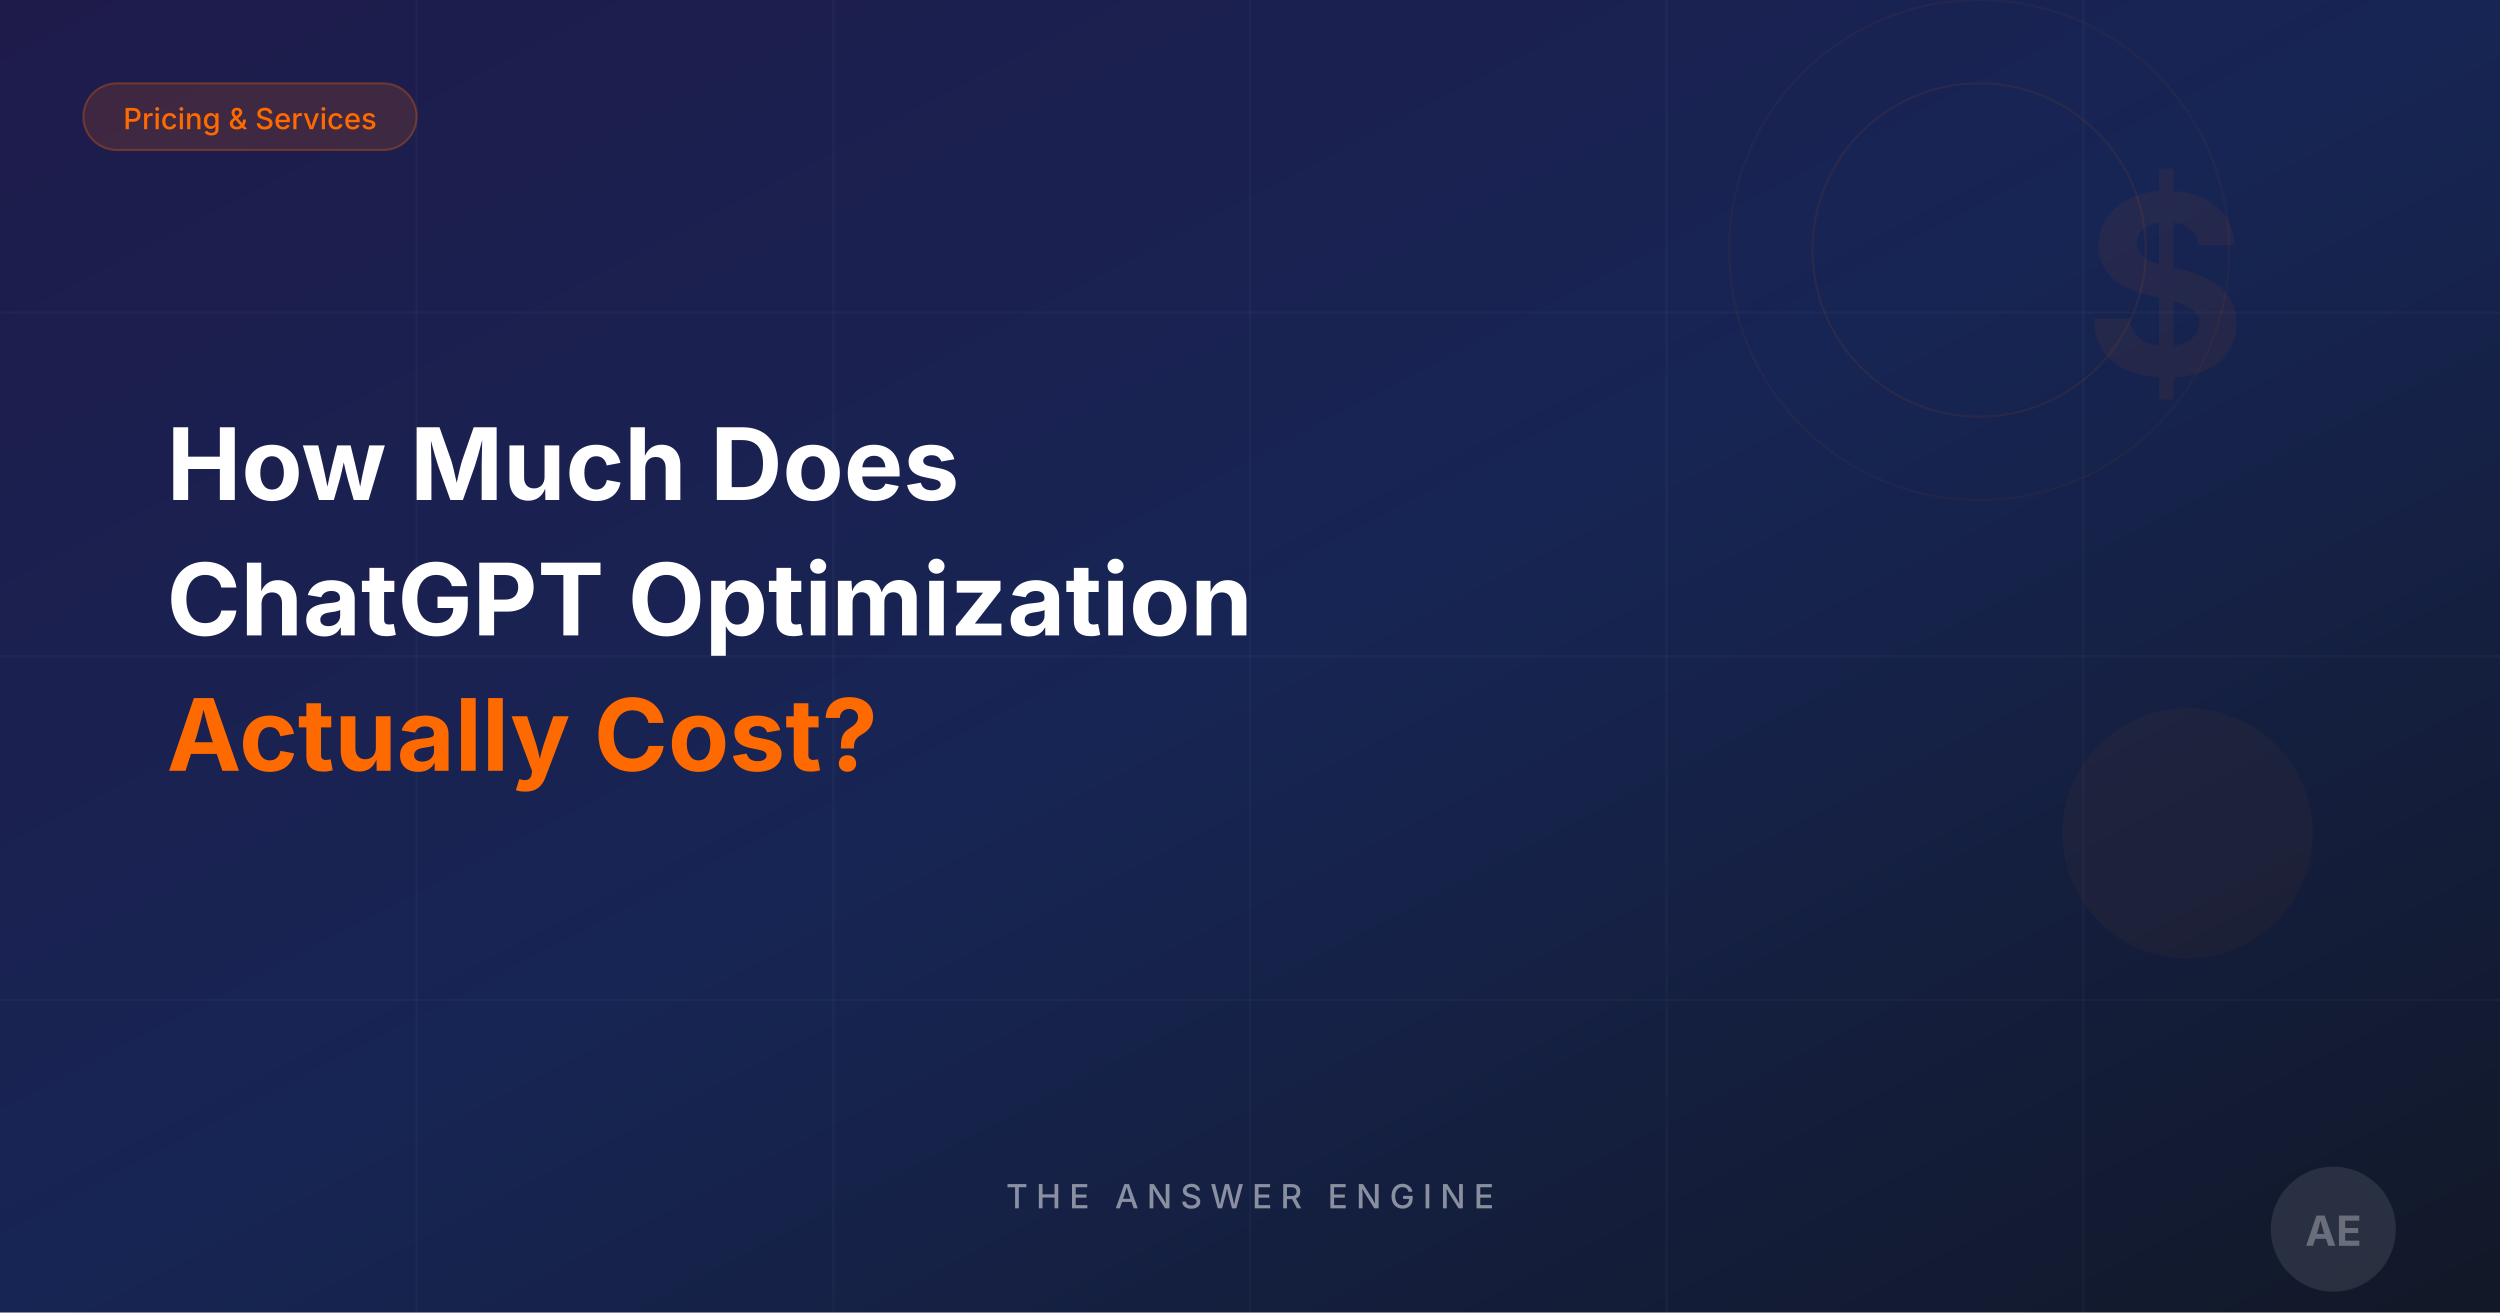
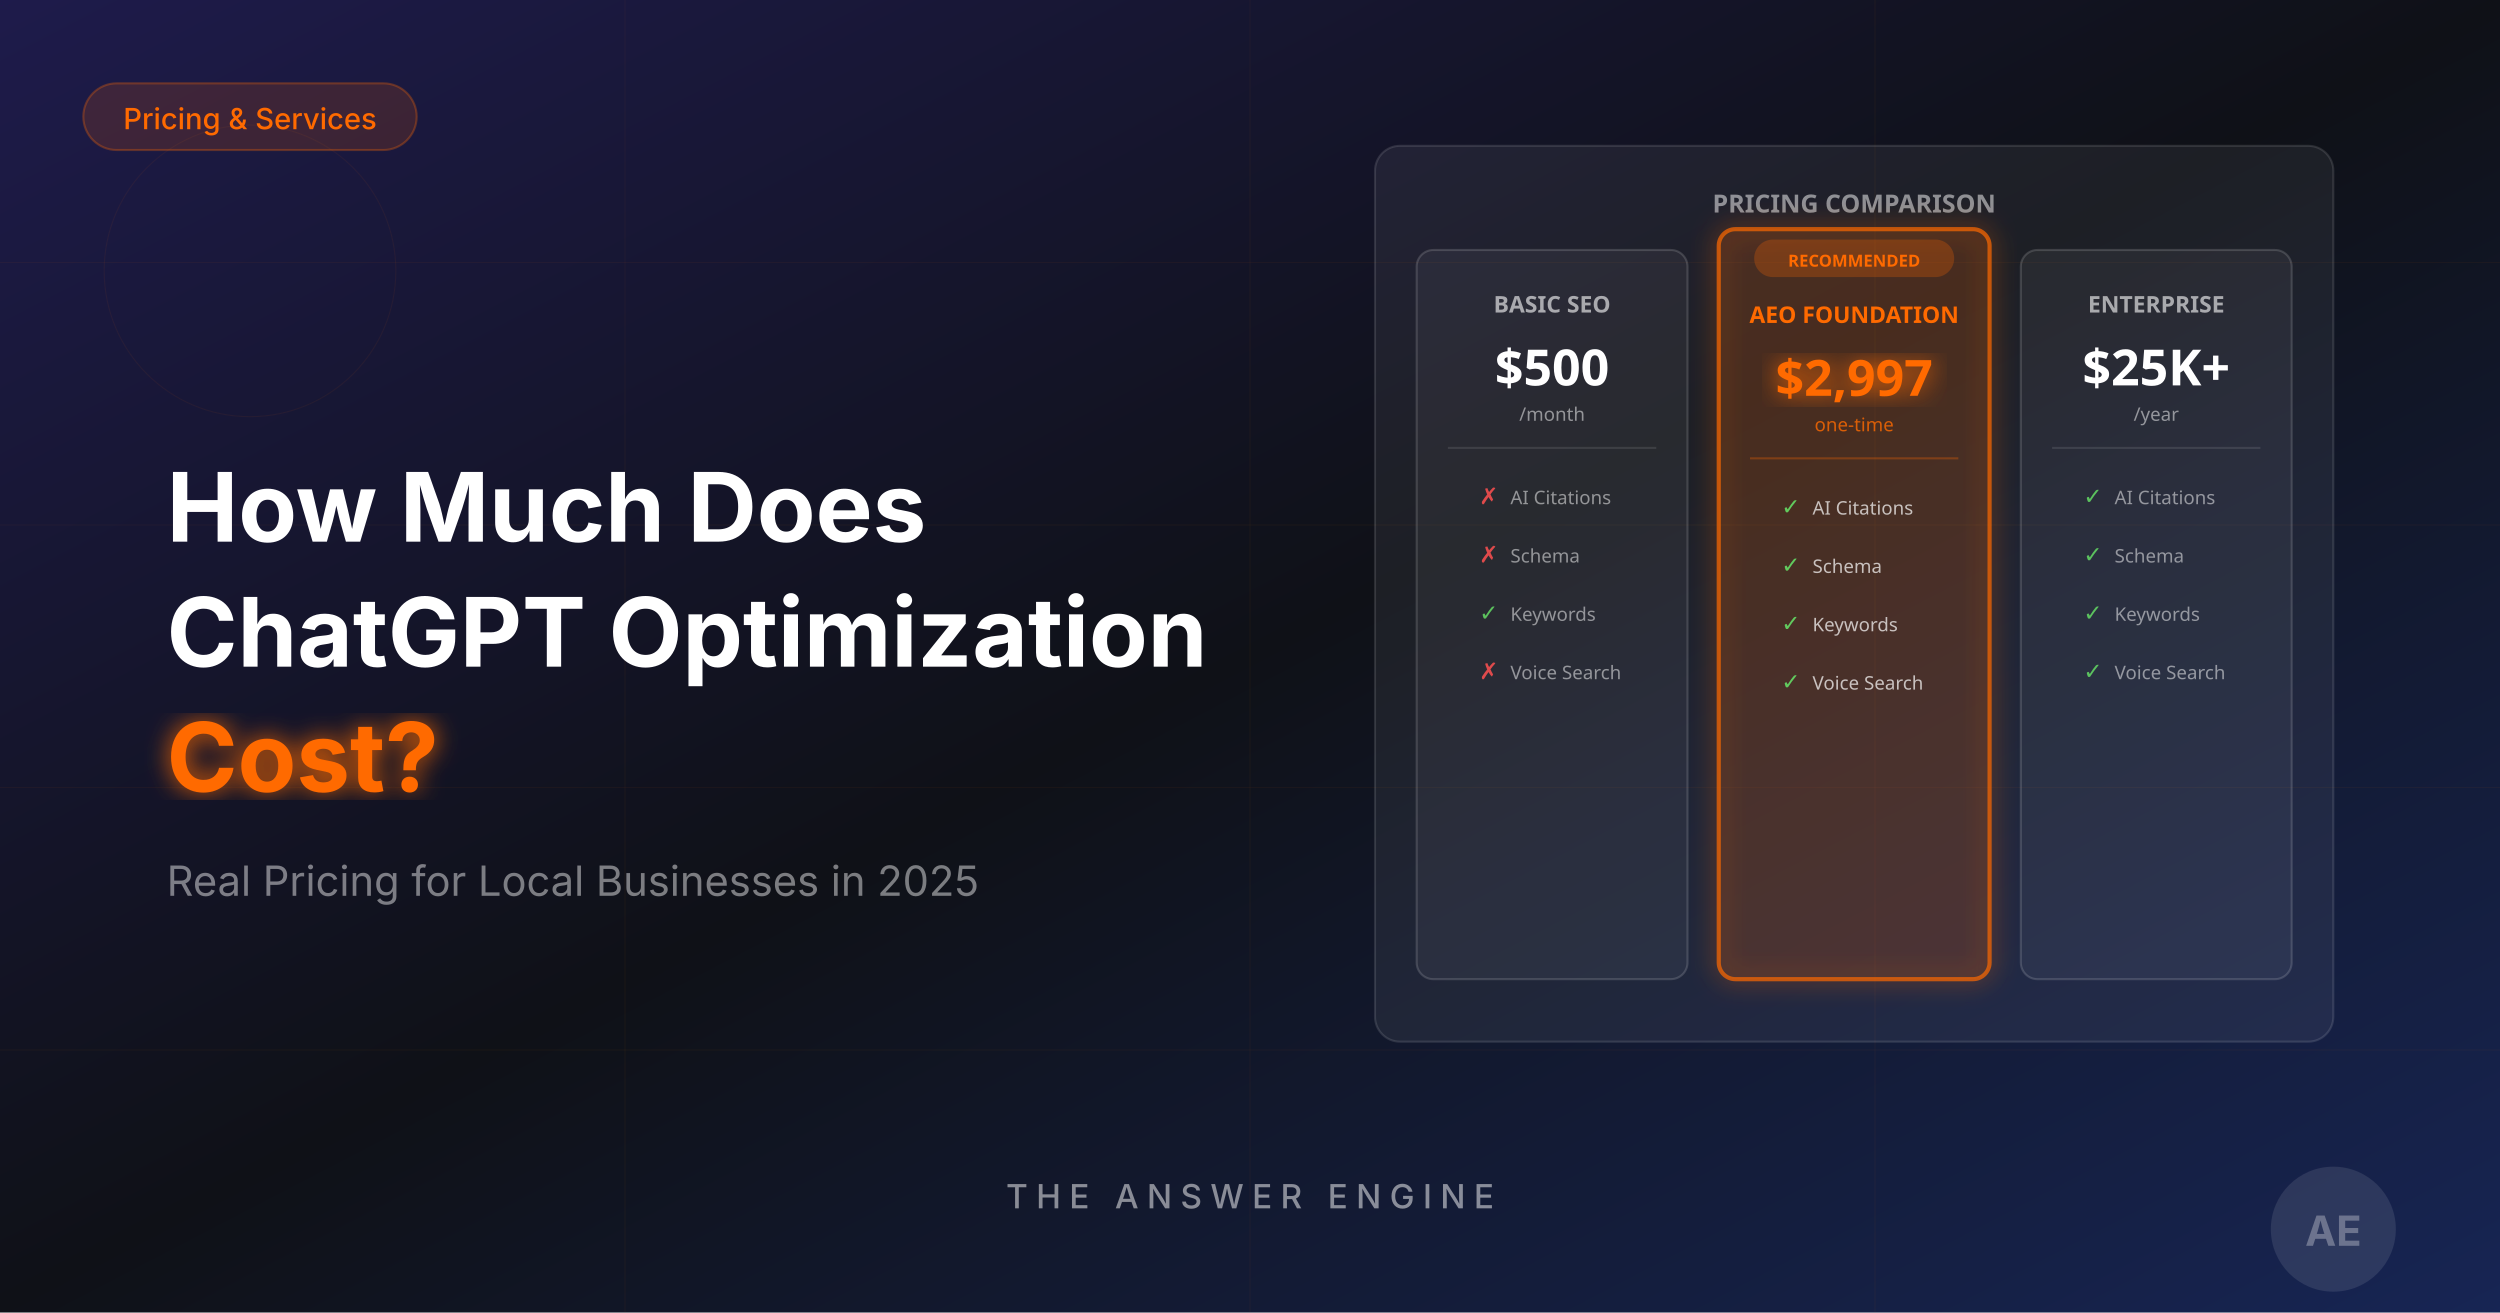
<svg xmlns="http://www.w3.org/2000/svg" width="1200" height="630" viewBox="0 0 1200 630">
  <defs>
-     <linearGradient id="bg" x1="0%" y1="0%" x2="100%" y2="100%">
+     <linearGradient id="bg1" x1="0%" y1="0%" x2="100%" y2="100%">
      <stop offset="0%" style="stop-color:#1e1b4b;stop-opacity:1" />
-       <stop offset="50%" style="stop-color:#172554;stop-opacity:1" />
-       <stop offset="100%" style="stop-color:#111827;stop-opacity:1" />
+       <stop offset="50%" style="stop-color:#0F1117;stop-opacity:1" />
+       <stop offset="100%" style="stop-color:#172554;stop-opacity:1" />
    </linearGradient>
+     <filter id="glow1">
+       <feGaussianBlur stdDeviation="6" result="blur1" />
+       <feMerge>
+         <feMergeNode in="blur1" />
+         <feMergeNode in="SourceGraphic" />
+       </feMerge>
+     </filter>
+     <filter id="glowSoft1">
+       <feGaussianBlur stdDeviation="12" result="blur1s" />
+       <feMerge>
+         <feMergeNode in="blur1s" />
+         <feMergeNode in="SourceGraphic" />
+       </feMerge>
+     </filter>
  </defs>
-   <rect width="1200" height="630" fill="url(#bg)" />
-   <line x1="200" y1="0" x2="200" y2="630" stroke="rgba(255,255,255,0.03)" stroke-width="1" />
-   <line x1="400" y1="0" x2="400" y2="630" stroke="rgba(255,255,255,0.03)" stroke-width="1" />
-   <line x1="600" y1="0" x2="600" y2="630" stroke="rgba(255,255,255,0.03)" stroke-width="1" />
-   <line x1="800" y1="0" x2="800" y2="630" stroke="rgba(255,255,255,0.03)" stroke-width="1" />
-   <line x1="1000" y1="0" x2="1000" y2="630" stroke="rgba(255,255,255,0.03)" stroke-width="1" />
-   <line x1="0" y1="150" x2="1200" y2="150" stroke="rgba(255,255,255,0.03)" stroke-width="1" />
-   <line x1="0" y1="315" x2="1200" y2="315" stroke="rgba(255,255,255,0.03)" stroke-width="1" />
-   <line x1="0" y1="480" x2="1200" y2="480" stroke="rgba(255,255,255,0.03)" stroke-width="1" />
-   <circle cx="950" cy="120" r="80" fill="none" stroke="rgba(255,106,0,0.08)" stroke-width="1" />
-   <circle cx="950" cy="120" r="120" fill="none" stroke="rgba(255,106,0,0.05)" stroke-width="1" />
-   <circle cx="1050" cy="400" r="60" fill="rgba(255,106,0,0.04)" />
-   <text x="1000" y="180" font-family="system-ui, -apple-system, sans-serif" font-size="120" font-weight="700" fill="rgba(255,106,0,0.06)">$</text>
+   <rect width="1200" height="630" fill="url(#bg1)" />
+   <line x1="0" y1="126" x2="1200" y2="126" stroke="rgba(255,106,0,0.05)" stroke-width="0.5" />
+   <line x1="0" y1="252" x2="1200" y2="252" stroke="rgba(255,106,0,0.05)" stroke-width="0.5" />
+   <line x1="0" y1="378" x2="1200" y2="378" stroke="rgba(255,106,0,0.05)" stroke-width="0.5" />
+   <line x1="0" y1="504" x2="1200" y2="504" stroke="rgba(255,106,0,0.05)" stroke-width="0.5" />
+   <line x1="300" y1="0" x2="300" y2="630" stroke="rgba(255,106,0,0.05)" stroke-width="0.5" />
+   <line x1="600" y1="0" x2="600" y2="630" stroke="rgba(255,106,0,0.05)" stroke-width="0.5" />
+   <line x1="900" y1="0" x2="900" y2="630" stroke="rgba(255,106,0,0.05)" stroke-width="0.5" />
+   <g transform="translate(660, 70)">
+     <rect x="0" y="0" width="460" height="430" rx="12" fill="rgba(255,255,255,0.06)" stroke="rgba(255,255,255,0.12)" stroke-width="1" />
+     <text x="230" y="32" font-family="system-ui, sans-serif" font-size="12" fill="rgba(255,255,255,0.5)" text-anchor="middle" font-weight="600">PRICING COMPARISON</text>
+     <rect x="20" y="50" width="130" height="350" rx="8" fill="rgba(255,255,255,0.05)" stroke="rgba(255,255,255,0.15)" stroke-width="1" />
+     <text x="85" y="80" font-family="system-ui, sans-serif" font-size="11" fill="rgba(255,255,255,0.6)" text-anchor="middle" font-weight="600">BASIC SEO</text>
+     <text x="85" y="115" font-family="system-ui, sans-serif" font-size="24" fill="white" text-anchor="middle" font-weight="700">$500</text>
+     <text x="85" y="132" font-family="system-ui, sans-serif" font-size="9" fill="rgba(255,255,255,0.5)" text-anchor="middle">/month</text>
+     <line x1="35" y1="145" x2="135" y2="145" stroke="rgba(255,255,255,0.1)" stroke-width="1" />
+     <text x="50" y="172" font-family="system-ui, sans-serif" font-size="11" fill="rgba(255,80,80,0.85)">✗</text>
+     <text x="65" y="172" font-family="system-ui, sans-serif" font-size="9" fill="rgba(255,255,255,0.5)">AI Citations</text>
+     <text x="50" y="200" font-family="system-ui, sans-serif" font-size="11" fill="rgba(255,80,80,0.85)">✗</text>
+     <text x="65" y="200" font-family="system-ui, sans-serif" font-size="9" fill="rgba(255,255,255,0.5)">Schema</text>
+     <text x="50" y="228" font-family="system-ui, sans-serif" font-size="11" fill="rgba(100,220,100,0.85)">✓</text>
+     <text x="65" y="228" font-family="system-ui, sans-serif" font-size="9" fill="rgba(255,255,255,0.5)">Keywords</text>
+     <text x="50" y="256" font-family="system-ui, sans-serif" font-size="11" fill="rgba(255,80,80,0.85)">✗</text>
+     <text x="65" y="256" font-family="system-ui, sans-serif" font-size="9" fill="rgba(255,255,255,0.5)">Voice Search</text>
+     <rect x="165" y="40" width="130" height="360" rx="8" fill="rgba(255,106,0,0.1)" stroke="#FF6A00" stroke-width="2" filter="url(#glow1)" stroke-opacity="0.7" />
+     <rect x="182" y="45" width="96" height="18" rx="9" fill="rgba(255,106,0,0.25)" />
+     <text x="230" y="58" font-family="system-ui, sans-serif" font-size="8" fill="#FF6A00" text-anchor="middle" font-weight="700">RECOMMENDED</text>
+     <text x="230" y="85" font-family="system-ui, sans-serif" font-size="11" fill="#FF6A00" text-anchor="middle" font-weight="600">AEO FOUNDATION</text>
+     <text x="230" y="120" font-family="system-ui, sans-serif" font-size="24" fill="#FF6A00" text-anchor="middle" font-weight="700" filter="url(#glow1)">$2,997</text>
+     <text x="230" y="137" font-family="system-ui, sans-serif" font-size="9" fill="rgba(255,106,0,0.8)" text-anchor="middle">one-time</text>
+     <line x1="180" y1="150" x2="280" y2="150" stroke="rgba(255,106,0,0.3)" stroke-width="1" />
+     <text x="195" y="177" font-family="system-ui, sans-serif" font-size="11" fill="rgba(100,220,100,0.9)">✓</text>
+     <text x="210" y="177" font-family="system-ui, sans-serif" font-size="9" fill="rgba(255,255,255,0.7)">AI Citations</text>
+     <text x="195" y="205" font-family="system-ui, sans-serif" font-size="11" fill="rgba(100,220,100,0.9)">✓</text>
+     <text x="210" y="205" font-family="system-ui, sans-serif" font-size="9" fill="rgba(255,255,255,0.7)">Schema</text>
+     <text x="195" y="233" font-family="system-ui, sans-serif" font-size="11" fill="rgba(100,220,100,0.9)">✓</text>
+     <text x="210" y="233" font-family="system-ui, sans-serif" font-size="9" fill="rgba(255,255,255,0.7)">Keywords</text>
+     <text x="195" y="261" font-family="system-ui, sans-serif" font-size="11" fill="rgba(100,220,100,0.9)">✓</text>
+     <text x="210" y="261" font-family="system-ui, sans-serif" font-size="9" fill="rgba(255,255,255,0.7)">Voice Search</text>
+     <rect x="310" y="50" width="130" height="350" rx="8" fill="rgba(255,255,255,0.05)" stroke="rgba(255,255,255,0.15)" stroke-width="1" />
+     <text x="375" y="80" font-family="system-ui, sans-serif" font-size="11" fill="rgba(255,255,255,0.6)" text-anchor="middle" font-weight="600">ENTERPRISE</text>
+     <text x="375" y="115" font-family="system-ui, sans-serif" font-size="24" fill="white" text-anchor="middle" font-weight="700">$25K+</text>
+     <text x="375" y="132" font-family="system-ui, sans-serif" font-size="9" fill="rgba(255,255,255,0.5)" text-anchor="middle">/year</text>
+     <line x1="325" y1="145" x2="425" y2="145" stroke="rgba(255,255,255,0.1)" stroke-width="1" />
+     <text x="340" y="172" font-family="system-ui, sans-serif" font-size="11" fill="rgba(100,220,100,0.85)">✓</text>
+     <text x="355" y="172" font-family="system-ui, sans-serif" font-size="9" fill="rgba(255,255,255,0.5)">AI Citations</text>
+     <text x="340" y="200" font-family="system-ui, sans-serif" font-size="11" fill="rgba(100,220,100,0.85)">✓</text>
+     <text x="355" y="200" font-family="system-ui, sans-serif" font-size="9" fill="rgba(255,255,255,0.5)">Schema</text>
+     <text x="340" y="228" font-family="system-ui, sans-serif" font-size="11" fill="rgba(100,220,100,0.85)">✓</text>
+     <text x="355" y="228" font-family="system-ui, sans-serif" font-size="9" fill="rgba(255,255,255,0.5)">Keywords</text>
+     <text x="340" y="256" font-family="system-ui, sans-serif" font-size="11" fill="rgba(100,220,100,0.85)">✓</text>
+     <text x="355" y="256" font-family="system-ui, sans-serif" font-size="9" fill="rgba(255,255,255,0.5)">Voice Search</text>
+   </g>
+   <circle cx="120" cy="130" r="70" stroke="rgba(255,106,0,0.06)" stroke-width="0.5" fill="none" />
  <rect x="40" y="40" width="160" height="32" rx="16" fill="rgba(255,106,0,0.15)" stroke="rgba(255,106,0,0.3)" stroke-width="1" />
  <text x="120" y="62" font-family="system-ui, -apple-system, sans-serif" font-size="14" font-weight="500" fill="#FF6A00" text-anchor="middle">Pricing &amp; Services</text>
-   <text x="80" y="240" font-family="system-ui, -apple-system, sans-serif" font-size="48" font-weight="700" fill="white">How Much Does</text>
-   <text x="80" y="305" font-family="system-ui, -apple-system, sans-serif" font-size="48" font-weight="700" fill="white">ChatGPT Optimization</text>
-   <text x="80" y="370" font-family="system-ui, -apple-system, sans-serif" font-size="48" font-weight="700" fill="#FF6A00">Actually Cost?</text>
+   <text x="80" y="260" font-family="system-ui, -apple-system, sans-serif" font-size="46" font-weight="700" fill="white">How Much Does</text>
+   <text x="80" y="320" font-family="system-ui, -apple-system, sans-serif" font-size="46" font-weight="700" fill="white">ChatGPT Optimization</text>
+   <text x="80" y="380" font-family="system-ui, -apple-system, sans-serif" font-size="46" font-weight="700" fill="#FF6A00" filter="url(#glow1)">Cost?</text>
+   <text x="80" y="430" font-family="system-ui, -apple-system, sans-serif" font-size="20" font-weight="400" fill="rgba(255,255,255,0.45)">Real Pricing for Local Businesses in 2025</text>
  <text x="600" y="580" font-family="system-ui, -apple-system, sans-serif" font-size="16" font-weight="500" fill="rgba(255,255,255,0.5)" text-anchor="middle" letter-spacing="4">THE ANSWER ENGINE</text>
  <circle cx="1120" cy="590" r="30" fill="rgba(255,255,255,0.1)" />
  <text x="1120" y="598" font-family="system-ui, -apple-system, sans-serif" font-size="20" font-weight="700" fill="rgba(255,255,255,0.3)" text-anchor="middle">AE</text>
</svg>
